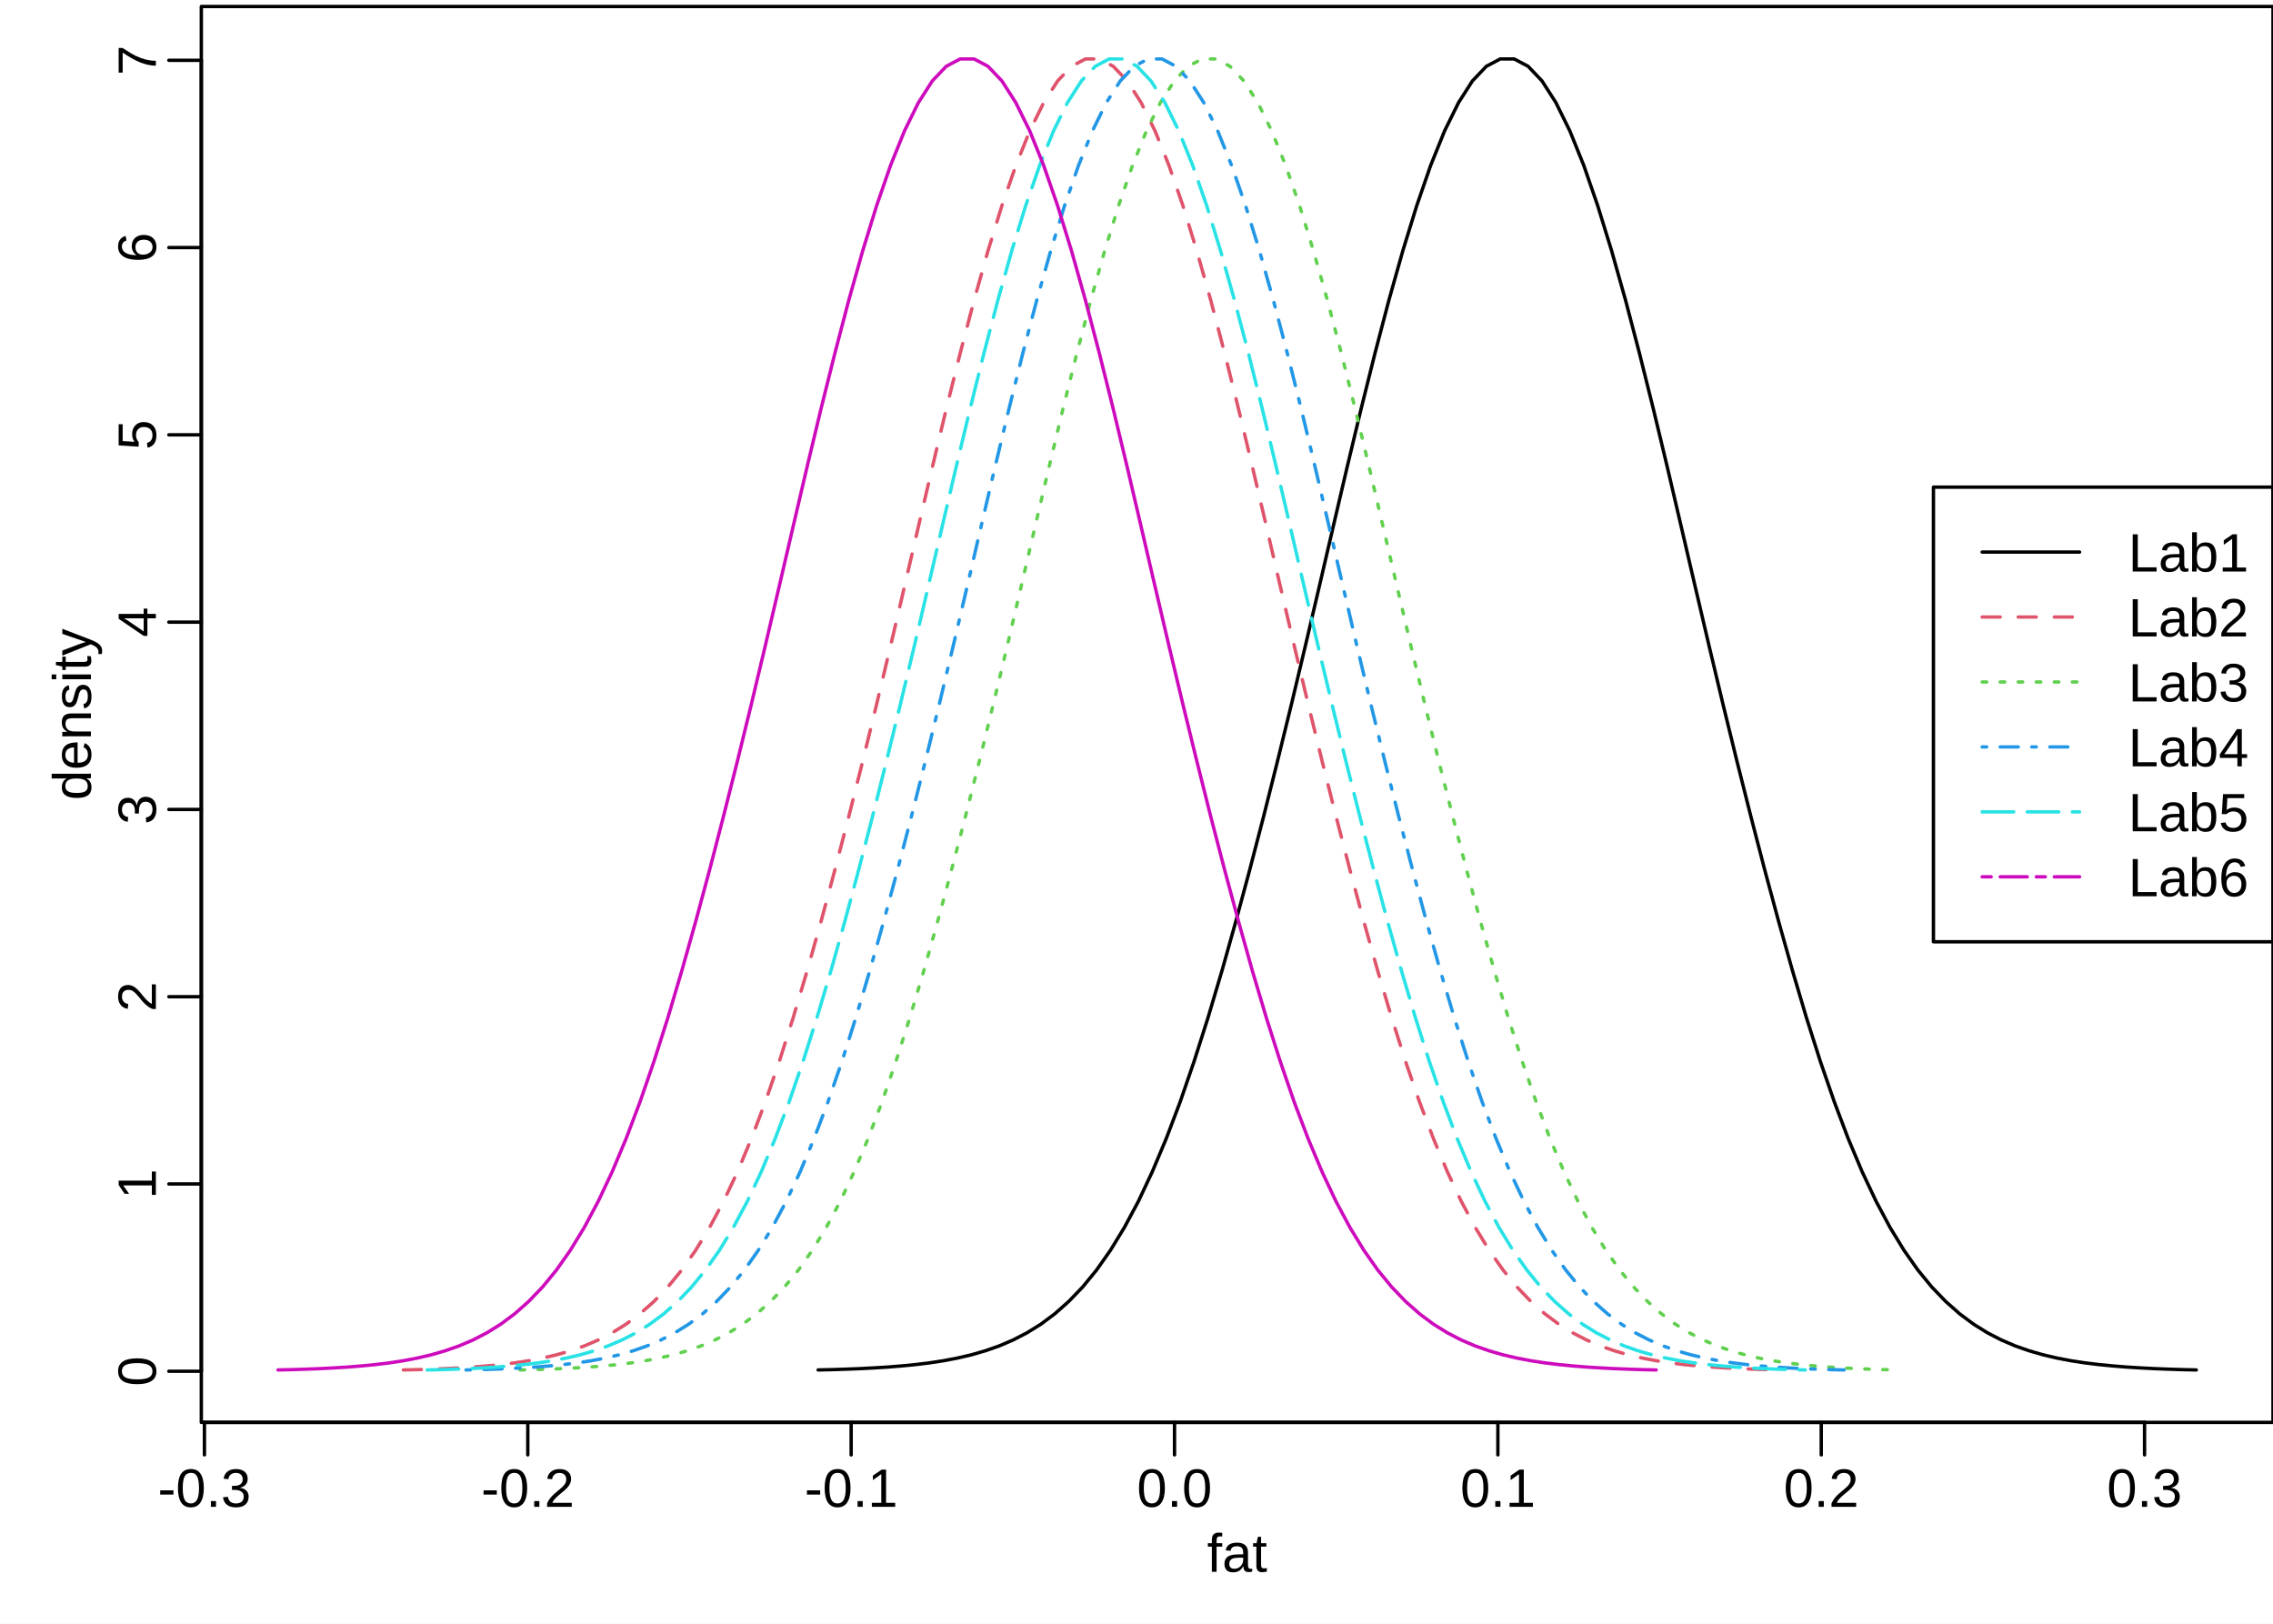
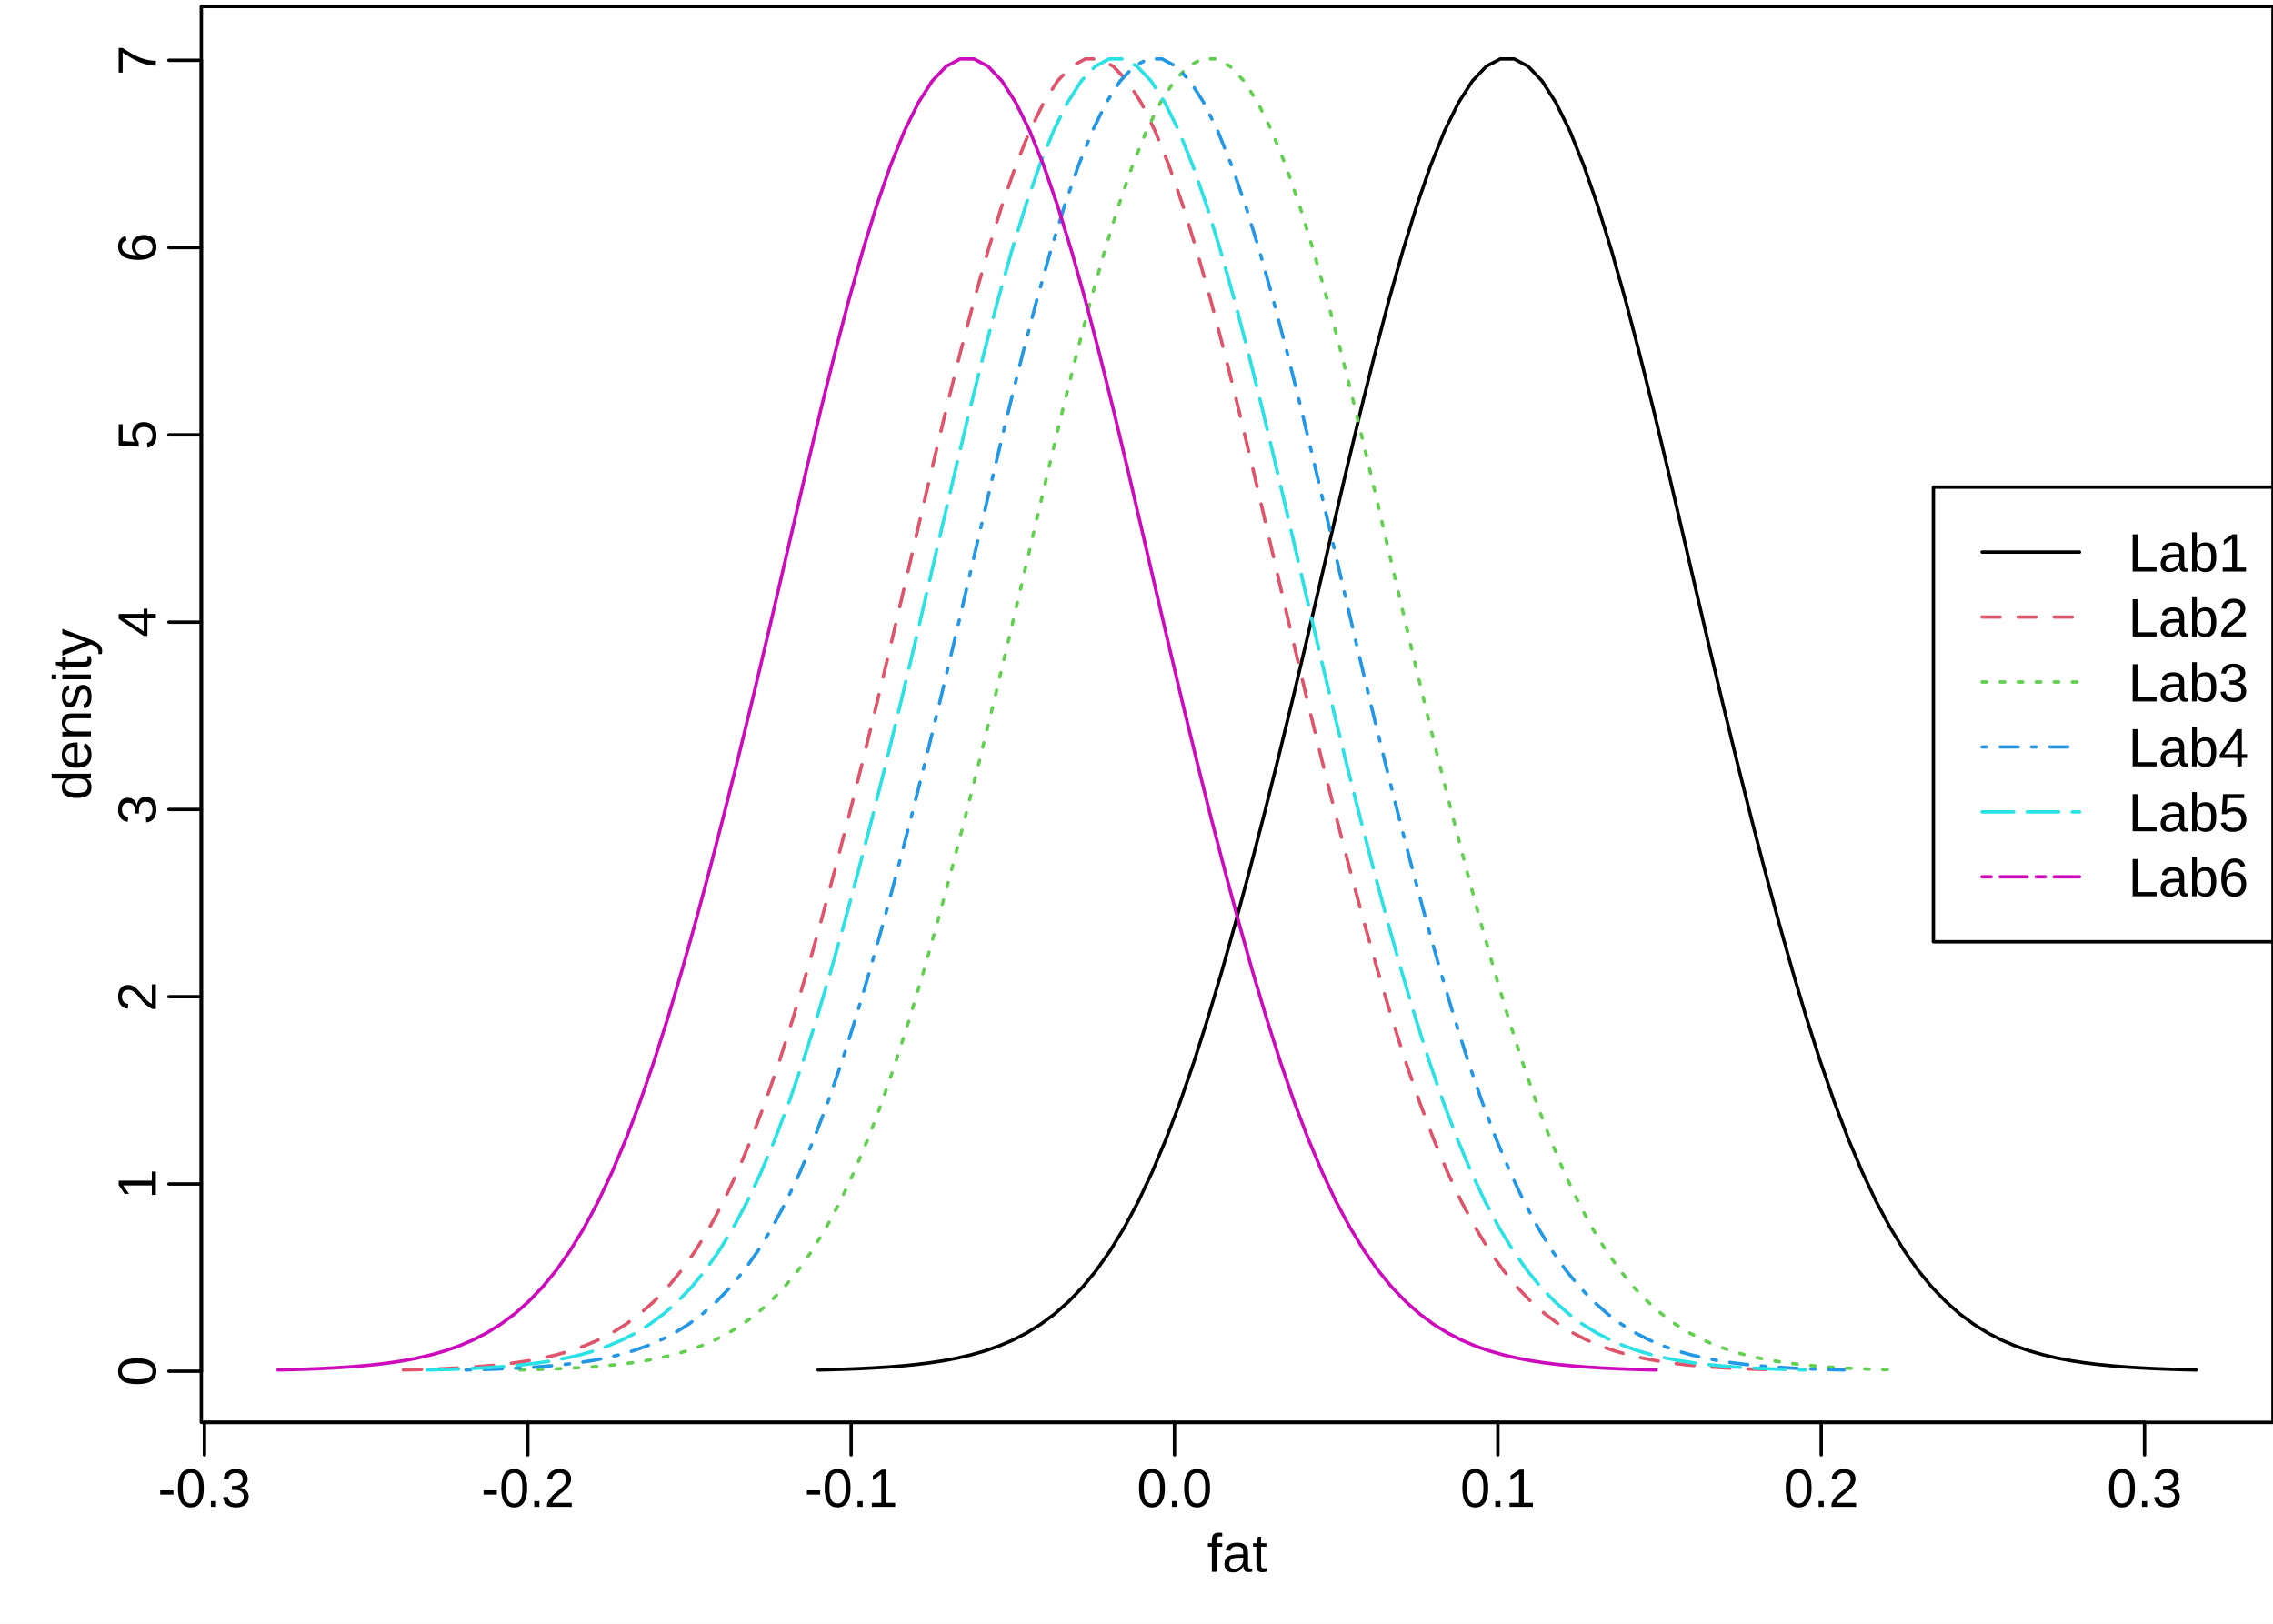
<svg xmlns="http://www.w3.org/2000/svg" class="svglite" width="504.00pt" height="360.00pt" viewBox="0 0 504.00 360.00">
  <defs>
    <style type="text/css">
    .svglite line, .svglite polyline, .svglite polygon, .svglite path, .svglite rect, .svglite circle {
      fill: none;
      stroke: #000000;
      stroke-linecap: round;
      stroke-linejoin: round;
      stroke-miterlimit: 10.00;
    }
    .svglite text {
      white-space: pre;
    }
  </style>
  </defs>
  <rect width="100%" height="100%" style="stroke: none; fill: #FFFFFF;" />
  <defs>
    <clipPath id="cpMC4wMHw1MDQuMDB8MC4wMHwzNjAuMDA=">
      <rect x="0.00" y="0.00" width="504.00" height="360.00" />
    </clipPath>
  </defs>
  <g clip-path="url(#cpMC4wMHw1MDQuMDB8MC4wMHwzNjAuMDA=)">
</g>
  <defs>
    <clipPath id="cpNDQuNjR8NTA0LjAwfDEuNDR8MzE1LjM2">
      <rect x="44.64" y="1.44" width="459.36" height="313.92" />
    </clipPath>
  </defs>
  <g clip-path="url(#cpNDQuNjR8NTA0LjAwfDEuNDR8MzE1LjM2)">
    <polyline points="181.41,303.73 184.50,303.66 187.59,303.56 190.67,303.44 193.76,303.28 196.85,303.09 199.93,302.84 203.02,302.54 206.11,302.16 209.19,301.69 212.28,301.10 215.37,300.38 218.45,299.49 221.54,298.41 224.63,297.09 227.71,295.50 230.80,293.58 233.89,291.28 236.97,288.55 240.06,285.34 243.15,281.57 246.23,277.19 249.32,272.13 252.41,266.36 255.49,259.81 258.58,252.47 261.67,244.33 264.75,235.38 267.84,225.68 270.93,215.30 274.01,204.33 277.10,192.87 280.19,180.99 283.27,168.73 286.36,156.12 289.44,143.20 292.53,130.03 295.62,116.75 298.70,103.58 301.79,90.70 304.88,78.32 307.96,66.57 311.05,55.61 314.14,45.59 317.22,36.69 320.31,29.03 323.40,22.76 326.48,17.95 329.57,14.70 332.66,13.07 335.74,13.07 338.83,14.70 341.92,17.95 345.00,22.76 348.09,29.03 351.18,36.69 354.26,45.59 357.35,55.61 360.44,66.57 363.52,78.32 366.61,90.70 369.70,103.58 372.78,116.75 375.87,130.03 378.96,143.20 382.04,156.12 385.13,168.73 388.22,180.99 391.30,192.87 394.39,204.33 397.48,215.30 400.56,225.68 403.65,235.38 406.74,244.33 409.82,252.47 412.91,259.81 416.00,266.36 419.08,272.13 422.17,277.19 425.25,281.57 428.34,285.34 431.43,288.55 434.51,291.28 437.60,293.58 440.69,295.50 443.77,297.09 446.86,298.41 449.95,299.49 453.03,300.38 456.12,301.10 459.21,301.69 462.29,302.16 465.38,302.54 468.47,302.84 471.55,303.09 474.64,303.28 477.73,303.44 480.81,303.56 483.90,303.66 486.99,303.73 " style="stroke-width: 0.75;" />
  </g>
  <g clip-path="url(#cpMC4wMHw1MDQuMDB8MC4wMHwzNjAuMDA=)">
    <line x1="45.33" y1="315.36" x2="475.52" y2="315.36" style="stroke-width: 0.75;" />
    <line x1="45.33" y1="315.36" x2="45.33" y2="322.56" style="stroke-width: 0.75;" />
    <line x1="117.03" y1="315.36" x2="117.03" y2="322.56" style="stroke-width: 0.75;" />
    <line x1="188.73" y1="315.36" x2="188.73" y2="322.56" style="stroke-width: 0.75;" />
    <line x1="260.43" y1="315.36" x2="260.43" y2="322.56" style="stroke-width: 0.75;" />
    <line x1="332.13" y1="315.36" x2="332.13" y2="322.56" style="stroke-width: 0.75;" />
    <line x1="403.83" y1="315.36" x2="403.83" y2="322.56" style="stroke-width: 0.75;" />
    <line x1="475.52" y1="315.36" x2="475.52" y2="322.56" style="stroke-width: 0.75;" />
    <text x="45.33" y="334.08" text-anchor="middle" style="font-size: 12.00px; font-family: &quot;Arial&quot;;" textLength="20.68px" lengthAdjust="spacingAndGlyphs">-0.3</text>
    <text x="117.03" y="334.08" text-anchor="middle" style="font-size: 12.00px; font-family: &quot;Arial&quot;;" textLength="20.68px" lengthAdjust="spacingAndGlyphs">-0.2</text>
    <text x="188.73" y="334.08" text-anchor="middle" style="font-size: 12.00px; font-family: &quot;Arial&quot;;" textLength="20.68px" lengthAdjust="spacingAndGlyphs">-0.1</text>
    <text x="260.43" y="334.08" text-anchor="middle" style="font-size: 12.00px; font-family: &quot;Arial&quot;;" textLength="16.68px" lengthAdjust="spacingAndGlyphs">0.0</text>
    <text x="332.13" y="334.08" text-anchor="middle" style="font-size: 12.00px; font-family: &quot;Arial&quot;;" textLength="16.68px" lengthAdjust="spacingAndGlyphs">0.1</text>
    <text x="403.83" y="334.08" text-anchor="middle" style="font-size: 12.00px; font-family: &quot;Arial&quot;;" textLength="16.68px" lengthAdjust="spacingAndGlyphs">0.2</text>
    <text x="475.52" y="334.08" text-anchor="middle" style="font-size: 12.00px; font-family: &quot;Arial&quot;;" textLength="16.68px" lengthAdjust="spacingAndGlyphs">0.3</text>
    <line x1="44.64" y1="304.02" x2="44.64" y2="13.37" style="stroke-width: 0.75;" />
    <line x1="44.64" y1="304.02" x2="37.44" y2="304.02" style="stroke-width: 0.75;" />
    <line x1="44.64" y1="262.50" x2="37.44" y2="262.50" style="stroke-width: 0.75;" />
    <line x1="44.64" y1="220.98" x2="37.44" y2="220.98" style="stroke-width: 0.75;" />
    <line x1="44.64" y1="179.46" x2="37.44" y2="179.46" style="stroke-width: 0.75;" />
    <line x1="44.64" y1="137.93" x2="37.44" y2="137.93" style="stroke-width: 0.75;" />
    <line x1="44.64" y1="96.41" x2="37.44" y2="96.41" style="stroke-width: 0.75;" />
    <line x1="44.64" y1="54.89" x2="37.44" y2="54.89" style="stroke-width: 0.75;" />
    <line x1="44.64" y1="13.37" x2="37.44" y2="13.37" style="stroke-width: 0.75;" />
    <text transform="translate(34.56,304.02) rotate(-90)" text-anchor="middle" style="font-size: 12.00px; font-family: &quot;Arial&quot;;" textLength="6.67px" lengthAdjust="spacingAndGlyphs">0</text>
    <text transform="translate(34.56,262.50) rotate(-90)" text-anchor="middle" style="font-size: 12.00px; font-family: &quot;Arial&quot;;" textLength="6.67px" lengthAdjust="spacingAndGlyphs">1</text>
    <text transform="translate(34.56,220.98) rotate(-90)" text-anchor="middle" style="font-size: 12.00px; font-family: &quot;Arial&quot;;" textLength="6.67px" lengthAdjust="spacingAndGlyphs">2</text>
    <text transform="translate(34.56,179.46) rotate(-90)" text-anchor="middle" style="font-size: 12.00px; font-family: &quot;Arial&quot;;" textLength="6.67px" lengthAdjust="spacingAndGlyphs">3</text>
    <text transform="translate(34.56,137.93) rotate(-90)" text-anchor="middle" style="font-size: 12.00px; font-family: &quot;Arial&quot;;" textLength="6.67px" lengthAdjust="spacingAndGlyphs">4</text>
    <text transform="translate(34.56,96.41) rotate(-90)" text-anchor="middle" style="font-size: 12.00px; font-family: &quot;Arial&quot;;" textLength="6.67px" lengthAdjust="spacingAndGlyphs">5</text>
    <text transform="translate(34.56,54.89) rotate(-90)" text-anchor="middle" style="font-size: 12.00px; font-family: &quot;Arial&quot;;" textLength="6.67px" lengthAdjust="spacingAndGlyphs">6</text>
    <text transform="translate(34.56,13.37) rotate(-90)" text-anchor="middle" style="font-size: 12.00px; font-family: &quot;Arial&quot;;" textLength="6.67px" lengthAdjust="spacingAndGlyphs">7</text>
    <polygon points="44.64,315.36 504.00,315.36 504.00,1.44 44.64,1.44 " style="stroke-width: 0.75;" />
    <text x="274.32" y="348.48" text-anchor="middle" style="font-size: 12.00px; font-family: &quot;Arial&quot;;" textLength="13.34px" lengthAdjust="spacingAndGlyphs">fat</text>
    <text transform="translate(20.16,158.40) rotate(-90)" text-anchor="middle" style="font-size: 12.00px; font-family: &quot;Arial&quot;;" textLength="38.02px" lengthAdjust="spacingAndGlyphs">density</text>
  </g>
  <g clip-path="url(#cpNDQuNjR8NTA0LjAwfDEuNDR8MzE1LjM2)">
    <polyline points="89.44,303.73 92.52,303.66 95.61,303.56 98.70,303.44 101.78,303.28 104.87,303.09 107.96,302.84 111.04,302.54 114.13,302.16 117.22,301.69 120.30,301.10 123.39,300.38 126.48,299.49 129.56,298.41 132.65,297.09 135.74,295.50 138.82,293.58 141.91,291.28 145.00,288.55 148.08,285.34 151.17,281.57 154.26,277.19 157.34,272.13 160.43,266.36 163.52,259.81 166.60,252.47 169.69,244.33 172.78,235.38 175.86,225.68 178.95,215.30 182.04,204.33 185.12,192.87 188.21,180.99 191.30,168.73 194.38,156.12 197.47,143.20 200.56,130.03 203.64,116.75 206.73,103.58 209.81,90.70 212.90,78.32 215.99,66.57 219.07,55.61 222.16,45.59 225.25,36.69 228.33,29.03 231.42,22.76 234.51,17.95 237.59,14.70 240.68,13.07 243.77,13.07 246.85,14.70 249.94,17.95 253.03,22.76 256.11,29.03 259.20,36.69 262.29,45.59 265.37,55.61 268.46,66.57 271.55,78.32 274.63,90.70 277.72,103.58 280.81,116.75 283.89,130.03 286.98,143.20 290.07,156.12 293.15,168.73 296.24,180.99 299.33,192.87 302.41,204.33 305.50,215.30 308.59,225.68 311.67,235.38 314.76,244.33 317.85,252.47 320.93,259.81 324.02,266.36 327.11,272.13 330.19,277.19 333.28,281.57 336.37,285.34 339.45,288.55 342.54,291.28 345.62,293.58 348.71,295.50 351.80,297.09 354.88,298.41 357.97,299.49 361.06,300.38 364.14,301.10 367.23,301.69 370.32,302.16 373.40,302.54 376.49,302.84 379.58,303.09 382.66,303.28 385.75,303.44 388.84,303.56 391.92,303.66 395.01,303.73 " style="stroke-width: 0.75; stroke: #DF536B; stroke-dasharray: 4.00,4.00;" />
    <polyline points="115.31,303.73 118.39,303.66 121.48,303.56 124.57,303.44 127.65,303.28 130.74,303.09 133.83,302.84 136.91,302.54 140.00,302.16 143.09,301.69 146.17,301.10 149.26,300.38 152.35,299.49 155.43,298.41 158.52,297.09 161.61,295.50 164.69,293.58 167.78,291.28 170.86,288.55 173.95,285.34 177.04,281.57 180.12,277.19 183.21,272.13 186.30,266.36 189.38,259.81 192.47,252.47 195.56,244.33 198.64,235.38 201.73,225.68 204.82,215.30 207.90,204.33 210.99,192.87 214.08,180.99 217.16,168.73 220.25,156.12 223.34,143.20 226.42,130.03 229.51,116.75 232.60,103.58 235.68,90.70 238.77,78.32 241.86,66.57 244.94,55.61 248.03,45.59 251.12,36.69 254.20,29.03 257.29,22.76 260.38,17.95 263.46,14.70 266.55,13.07 269.64,13.07 272.72,14.70 275.81,17.95 278.90,22.76 281.98,29.03 285.07,36.69 288.16,45.59 291.24,55.61 294.33,66.57 297.42,78.32 300.50,90.70 303.59,103.58 306.67,116.75 309.76,130.03 312.85,143.20 315.93,156.12 319.02,168.73 322.11,180.99 325.19,192.87 328.28,204.33 331.37,215.30 334.45,225.68 337.54,235.38 340.63,244.33 343.71,252.47 346.80,259.81 349.89,266.36 352.97,272.13 356.06,277.19 359.15,281.57 362.23,285.34 365.32,288.55 368.41,291.28 371.49,293.58 374.58,295.50 377.67,297.09 380.75,298.41 383.84,299.49 386.93,300.38 390.01,301.10 393.10,301.69 396.19,302.16 399.27,302.54 402.36,302.84 405.45,303.09 408.53,303.28 411.62,303.44 414.71,303.56 417.79,303.66 420.88,303.73 " style="stroke-width: 0.75; stroke: #61D04F; stroke-dasharray: 1.00,3.00;" />
    <polyline points="103.33,303.73 106.42,303.66 109.50,303.56 112.59,303.44 115.68,303.28 118.76,303.09 121.85,302.84 124.94,302.54 128.02,302.16 131.11,301.69 134.20,301.10 137.28,300.38 140.37,299.49 143.46,298.41 146.54,297.09 149.63,295.50 152.72,293.58 155.80,291.28 158.89,288.55 161.98,285.34 165.06,281.57 168.15,277.19 171.24,272.13 174.32,266.36 177.41,259.81 180.49,252.47 183.58,244.33 186.67,235.38 189.75,225.68 192.84,215.30 195.93,204.33 199.01,192.87 202.10,180.99 205.19,168.73 208.27,156.12 211.36,143.20 214.45,130.03 217.53,116.75 220.62,103.58 223.71,90.70 226.79,78.32 229.88,66.57 232.97,55.61 236.05,45.59 239.14,36.69 242.23,29.03 245.31,22.76 248.40,17.95 251.49,14.70 254.57,13.07 257.66,13.07 260.75,14.70 263.83,17.95 266.92,22.76 270.01,29.03 273.09,36.69 276.18,45.59 279.27,55.61 282.35,66.57 285.44,78.32 288.53,90.70 291.61,103.58 294.70,116.75 297.79,130.03 300.87,143.20 303.96,156.12 307.05,168.73 310.13,180.99 313.22,192.87 316.30,204.33 319.39,215.30 322.48,225.68 325.56,235.38 328.65,244.33 331.74,252.47 334.82,259.81 337.91,266.36 341.00,272.13 344.08,277.19 347.17,281.57 350.26,285.34 353.34,288.55 356.43,291.28 359.52,293.58 362.60,295.50 365.69,297.09 368.78,298.41 371.86,299.49 374.95,300.38 378.04,301.10 381.12,301.69 384.21,302.16 387.30,302.54 390.38,302.84 393.47,303.09 396.56,303.28 399.64,303.44 402.73,303.56 405.82,303.66 408.90,303.73 " style="stroke-width: 0.75; stroke: #2297E6; stroke-dasharray: 1.00,3.00,4.00,3.00;" />
    <polyline points="94.71,303.73 97.79,303.66 100.88,303.56 103.97,303.44 107.05,303.28 110.14,303.09 113.23,302.84 116.31,302.54 119.40,302.16 122.49,301.69 125.57,301.10 128.66,300.38 131.75,299.49 134.83,298.41 137.92,297.09 141.01,295.50 144.09,293.58 147.18,291.28 150.27,288.55 153.35,285.34 156.44,281.57 159.53,277.19 162.61,272.13 165.70,266.36 168.79,259.81 171.87,252.47 174.96,244.33 178.05,235.38 181.13,225.68 184.22,215.30 187.31,204.33 190.39,192.87 193.48,180.99 196.56,168.73 199.65,156.12 202.74,143.20 205.82,130.03 208.91,116.75 212.00,103.58 215.08,90.70 218.17,78.32 221.26,66.57 224.34,55.61 227.43,45.59 230.52,36.69 233.60,29.03 236.69,22.76 239.78,17.95 242.86,14.70 245.95,13.07 249.04,13.07 252.12,14.70 255.21,17.95 258.30,22.76 261.38,29.03 264.47,36.69 267.56,45.59 270.64,55.61 273.73,66.57 276.82,78.32 279.90,90.70 282.99,103.58 286.08,116.75 289.16,130.03 292.25,143.20 295.34,156.12 298.42,168.73 301.51,180.99 304.60,192.87 307.68,204.33 310.77,215.30 313.86,225.68 316.94,235.38 320.03,244.33 323.12,252.47 326.20,259.81 329.29,266.36 332.37,272.13 335.46,277.19 338.55,281.57 341.63,285.34 344.72,288.55 347.81,291.28 350.89,293.58 353.98,295.50 357.07,297.09 360.15,298.41 363.24,299.49 366.33,300.38 369.41,301.10 372.50,301.69 375.59,302.16 378.67,302.54 381.76,302.84 384.85,303.09 387.93,303.28 391.02,303.44 394.11,303.56 397.19,303.66 400.28,303.73 " style="stroke-width: 0.75; stroke: #28E2E5; stroke-dasharray: 7.00,3.00;" />
    <polyline points="61.65,303.73 64.74,303.66 67.83,303.56 70.91,303.44 74.00,303.28 77.09,303.09 80.17,302.84 83.26,302.54 86.35,302.16 89.43,301.69 92.52,301.10 95.61,300.38 98.69,299.49 101.78,298.41 104.87,297.09 107.95,295.50 111.04,293.58 114.13,291.28 117.21,288.55 120.30,285.34 123.39,281.57 126.47,277.19 129.56,272.13 132.64,266.36 135.73,259.81 138.82,252.47 141.90,244.33 144.99,235.38 148.08,225.68 151.16,215.30 154.25,204.33 157.34,192.87 160.42,180.99 163.51,168.73 166.60,156.12 169.68,143.20 172.77,130.03 175.86,116.75 178.94,103.58 182.03,90.70 185.12,78.32 188.20,66.57 191.29,55.61 194.38,45.59 197.46,36.69 200.55,29.03 203.64,22.76 206.72,17.95 209.81,14.70 212.90,13.07 215.98,13.07 219.07,14.70 222.16,17.95 225.24,22.76 228.33,29.03 231.42,36.69 234.50,45.59 237.59,55.61 240.68,66.57 243.76,78.32 246.85,90.70 249.94,103.58 253.02,116.75 256.11,130.03 259.20,143.20 262.28,156.12 265.37,168.73 268.45,180.99 271.54,192.87 274.63,204.33 277.71,215.30 280.80,225.68 283.89,235.38 286.97,244.33 290.06,252.47 293.15,259.81 296.23,266.36 299.32,272.13 302.41,277.19 305.49,281.57 308.58,285.34 311.67,288.55 314.75,291.28 317.84,293.58 320.93,295.50 324.01,297.09 327.10,298.41 330.19,299.49 333.27,300.38 336.36,301.10 339.45,301.69 342.53,302.16 345.62,302.54 348.71,302.84 351.79,303.09 354.88,303.28 357.97,303.44 361.05,303.56 364.14,303.66 367.23,303.73 " style="stroke-width: 0.75; stroke: #CD0BBC;" />
-     <rect x="428.71" y="108.00" width="75.29" height="100.80" style="stroke-width: 0.75;" />
-     <line x1="439.51" y1="122.40" x2="461.11" y2="122.40" style="stroke-width: 0.75;" />
-     <line x1="439.51" y1="136.80" x2="461.11" y2="136.80" style="stroke-width: 0.75; stroke: #DF536B; stroke-dasharray: 4.00,4.00;" />
-     <line x1="439.51" y1="151.20" x2="461.11" y2="151.20" style="stroke-width: 0.75; stroke: #61D04F; stroke-dasharray: 1.00,3.00;" />
-     <line x1="439.51" y1="165.60" x2="461.11" y2="165.60" style="stroke-width: 0.75; stroke: #2297E6; stroke-dasharray: 1.00,3.00,4.00,3.00;" />
-     <line x1="439.51" y1="180.00" x2="461.11" y2="180.00" style="stroke-width: 0.75; stroke: #28E2E5; stroke-dasharray: 7.00,3.00;" />
-     <line x1="439.51" y1="194.40" x2="461.11" y2="194.40" style="stroke-width: 0.75; stroke: #CD0BBC; stroke-dasharray: 2.00,2.00,6.00,2.00;" />
-     <text x="471.91" y="126.71" style="font-size: 12.00px; font-family: &quot;Arial&quot;;" textLength="26.70px" lengthAdjust="spacingAndGlyphs">Lab1</text>
-     <text x="471.91" y="141.11" style="font-size: 12.00px; font-family: &quot;Arial&quot;;" textLength="26.70px" lengthAdjust="spacingAndGlyphs">Lab2</text>
-     <text x="471.91" y="155.51" style="font-size: 12.00px; font-family: &quot;Arial&quot;;" textLength="26.70px" lengthAdjust="spacingAndGlyphs">Lab3</text>
-     <text x="471.91" y="169.91" style="font-size: 12.00px; font-family: &quot;Arial&quot;;" textLength="26.70px" lengthAdjust="spacingAndGlyphs">Lab4</text>
-     <text x="471.91" y="184.31" style="font-size: 12.00px; font-family: &quot;Arial&quot;;" textLength="26.70px" lengthAdjust="spacingAndGlyphs">Lab5</text>
-     <text x="471.91" y="198.71" style="font-size: 12.00px; font-family: &quot;Arial&quot;;" textLength="26.70px" lengthAdjust="spacingAndGlyphs">Lab6</text>
+     <rect x="428.70" y="108.00" width="75.30" height="100.80" style="stroke-width: 0.75; fill: #FFFFFF;" />
+     <line x1="439.50" y1="122.40" x2="461.10" y2="122.40" style="stroke-width: 0.75;" />
+     <line x1="439.50" y1="136.80" x2="461.10" y2="136.80" style="stroke-width: 0.75; stroke: #DF536B; stroke-dasharray: 4.00,4.00;" />
+     <line x1="439.50" y1="151.20" x2="461.10" y2="151.20" style="stroke-width: 0.75; stroke: #61D04F; stroke-dasharray: 1.00,3.00;" />
+     <line x1="439.50" y1="165.60" x2="461.10" y2="165.60" style="stroke-width: 0.75; stroke: #2297E6; stroke-dasharray: 1.00,3.00,4.00,3.00;" />
+     <line x1="439.50" y1="180.00" x2="461.10" y2="180.00" style="stroke-width: 0.75; stroke: #28E2E5; stroke-dasharray: 7.00,3.00;" />
+     <line x1="439.50" y1="194.40" x2="461.10" y2="194.40" style="stroke-width: 0.75; stroke: #CD0BBC; stroke-dasharray: 2.00,2.00,6.00,2.00;" />
+     <text x="471.90" y="126.71" style="font-size: 12.00px; font-family: &quot;Arial&quot;;" textLength="26.70px" lengthAdjust="spacingAndGlyphs">Lab1</text>
+     <text x="471.90" y="141.11" style="font-size: 12.00px; font-family: &quot;Arial&quot;;" textLength="26.70px" lengthAdjust="spacingAndGlyphs">Lab2</text>
+     <text x="471.90" y="155.51" style="font-size: 12.00px; font-family: &quot;Arial&quot;;" textLength="26.70px" lengthAdjust="spacingAndGlyphs">Lab3</text>
+     <text x="471.90" y="169.91" style="font-size: 12.00px; font-family: &quot;Arial&quot;;" textLength="26.70px" lengthAdjust="spacingAndGlyphs">Lab4</text>
+     <text x="471.90" y="184.31" style="font-size: 12.00px; font-family: &quot;Arial&quot;;" textLength="26.70px" lengthAdjust="spacingAndGlyphs">Lab5</text>
+     <text x="471.90" y="198.71" style="font-size: 12.00px; font-family: &quot;Arial&quot;;" textLength="26.70px" lengthAdjust="spacingAndGlyphs">Lab6</text>
  </g>
</svg>
